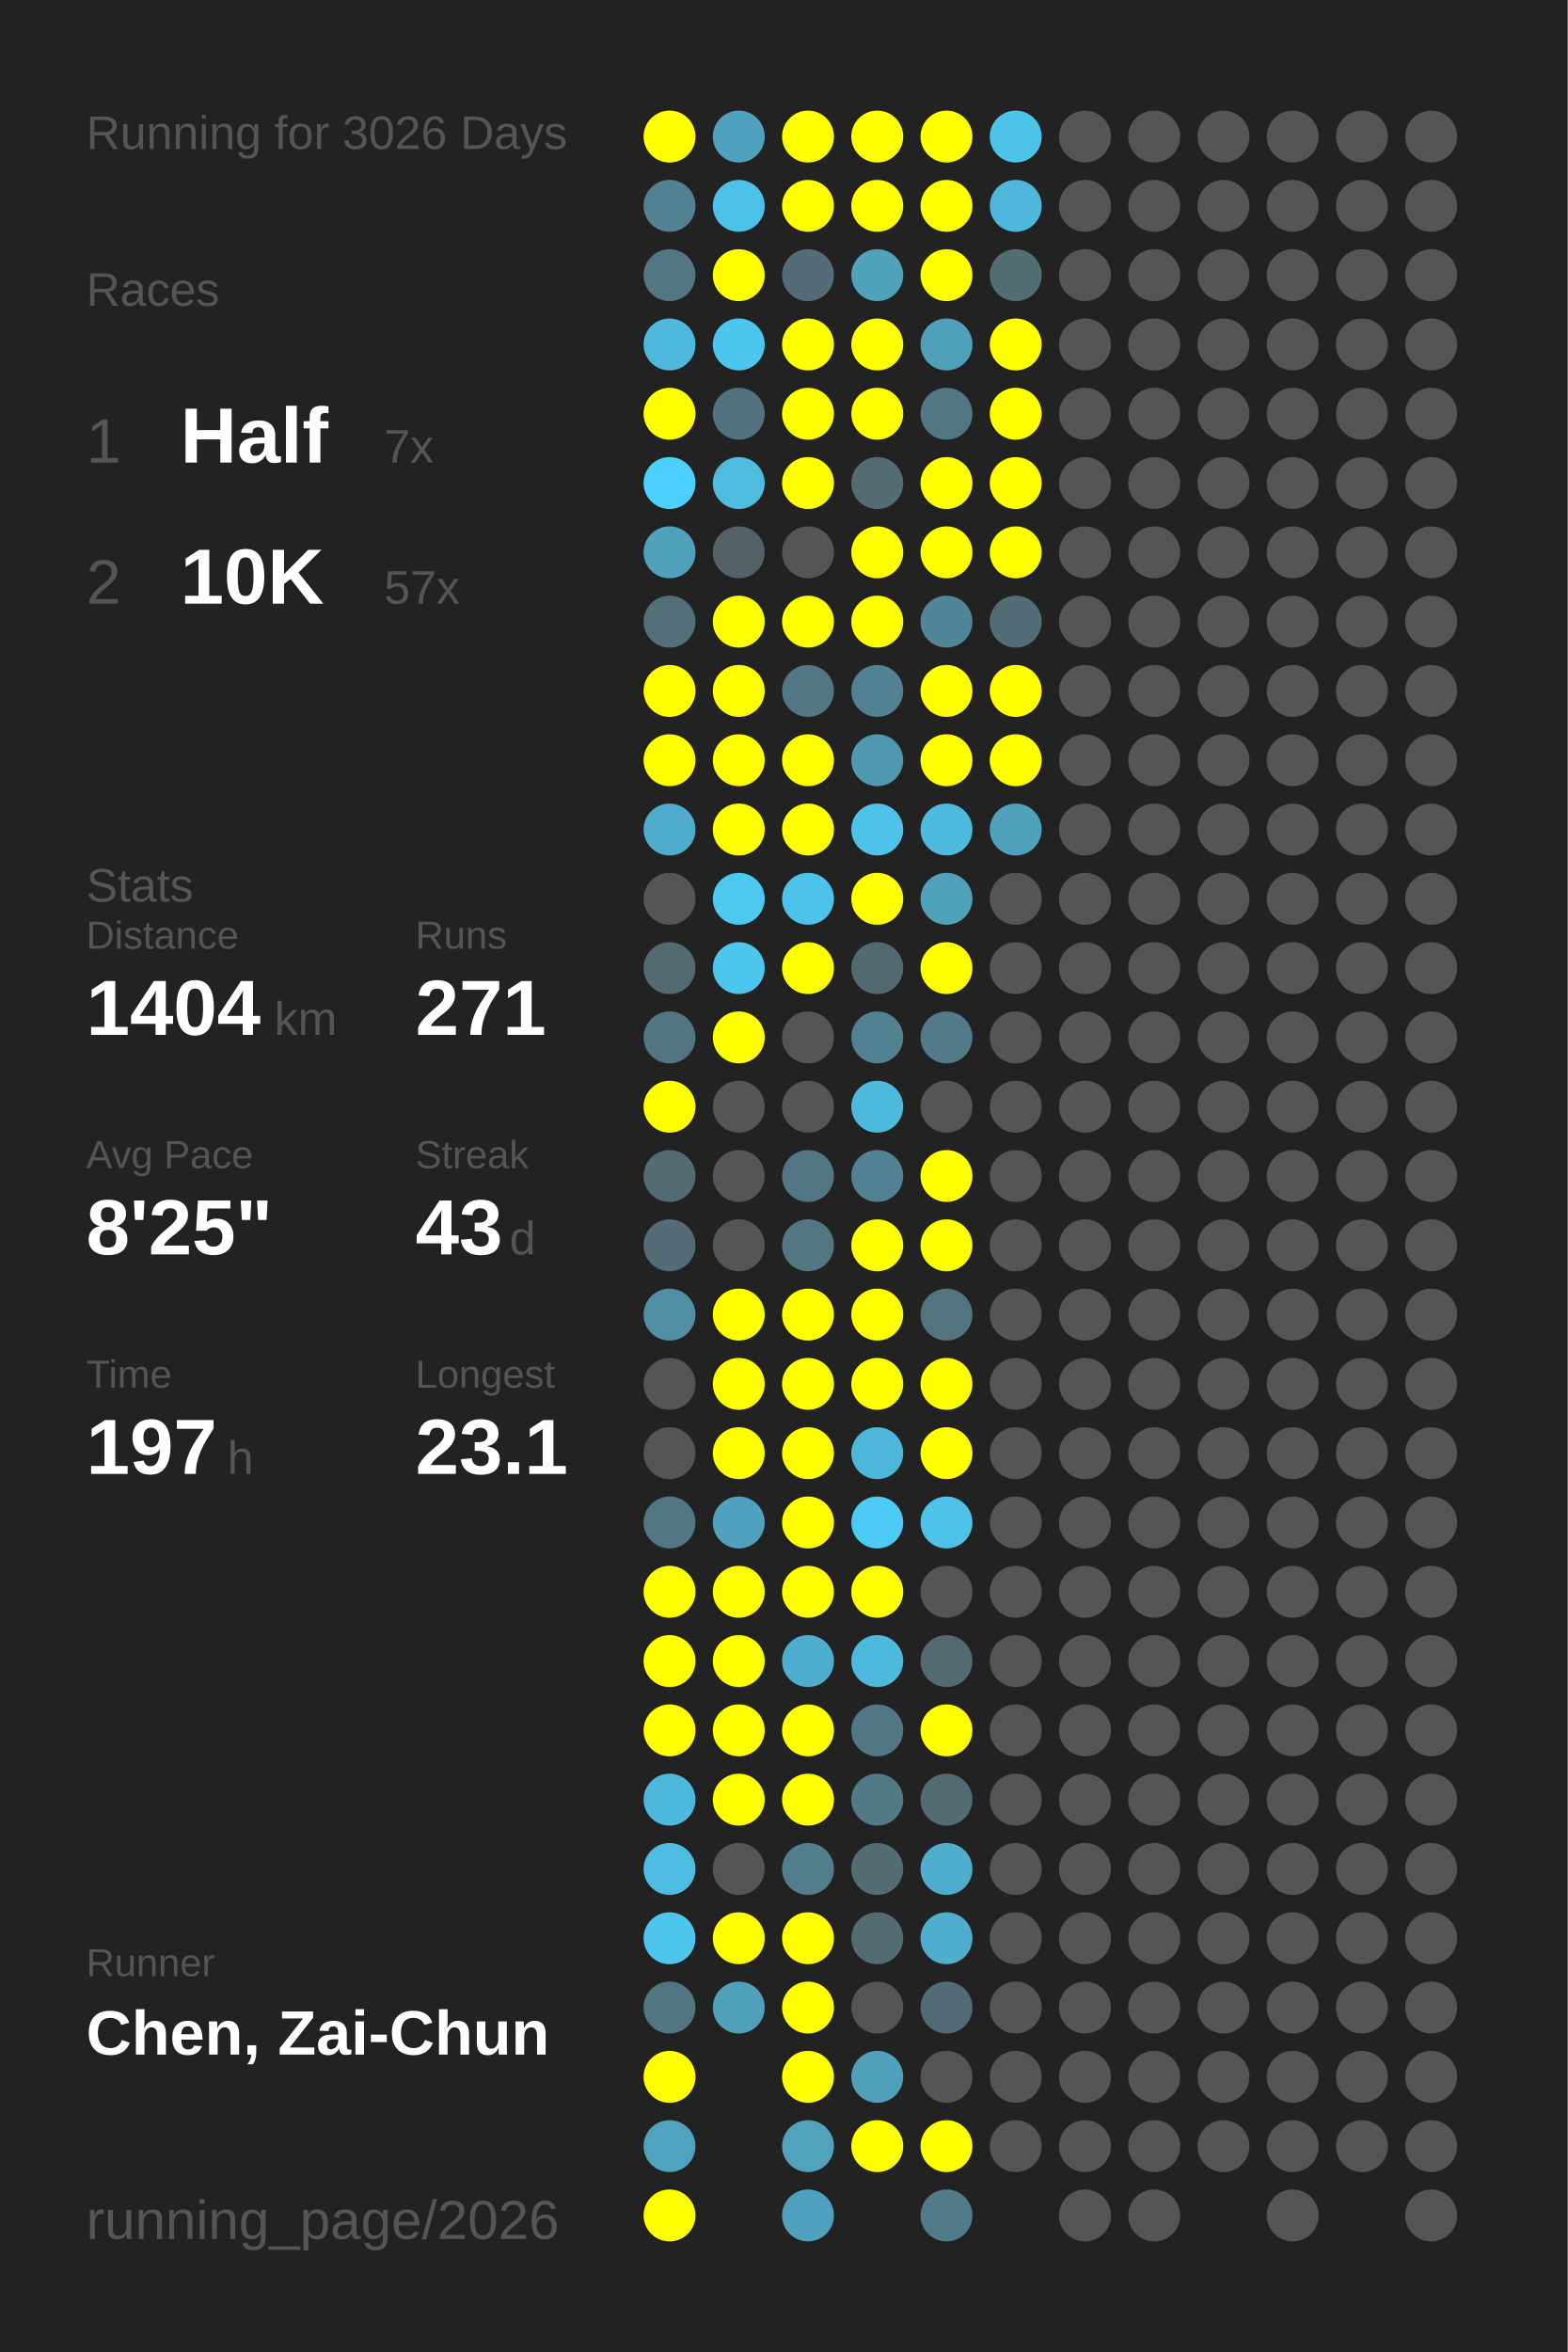
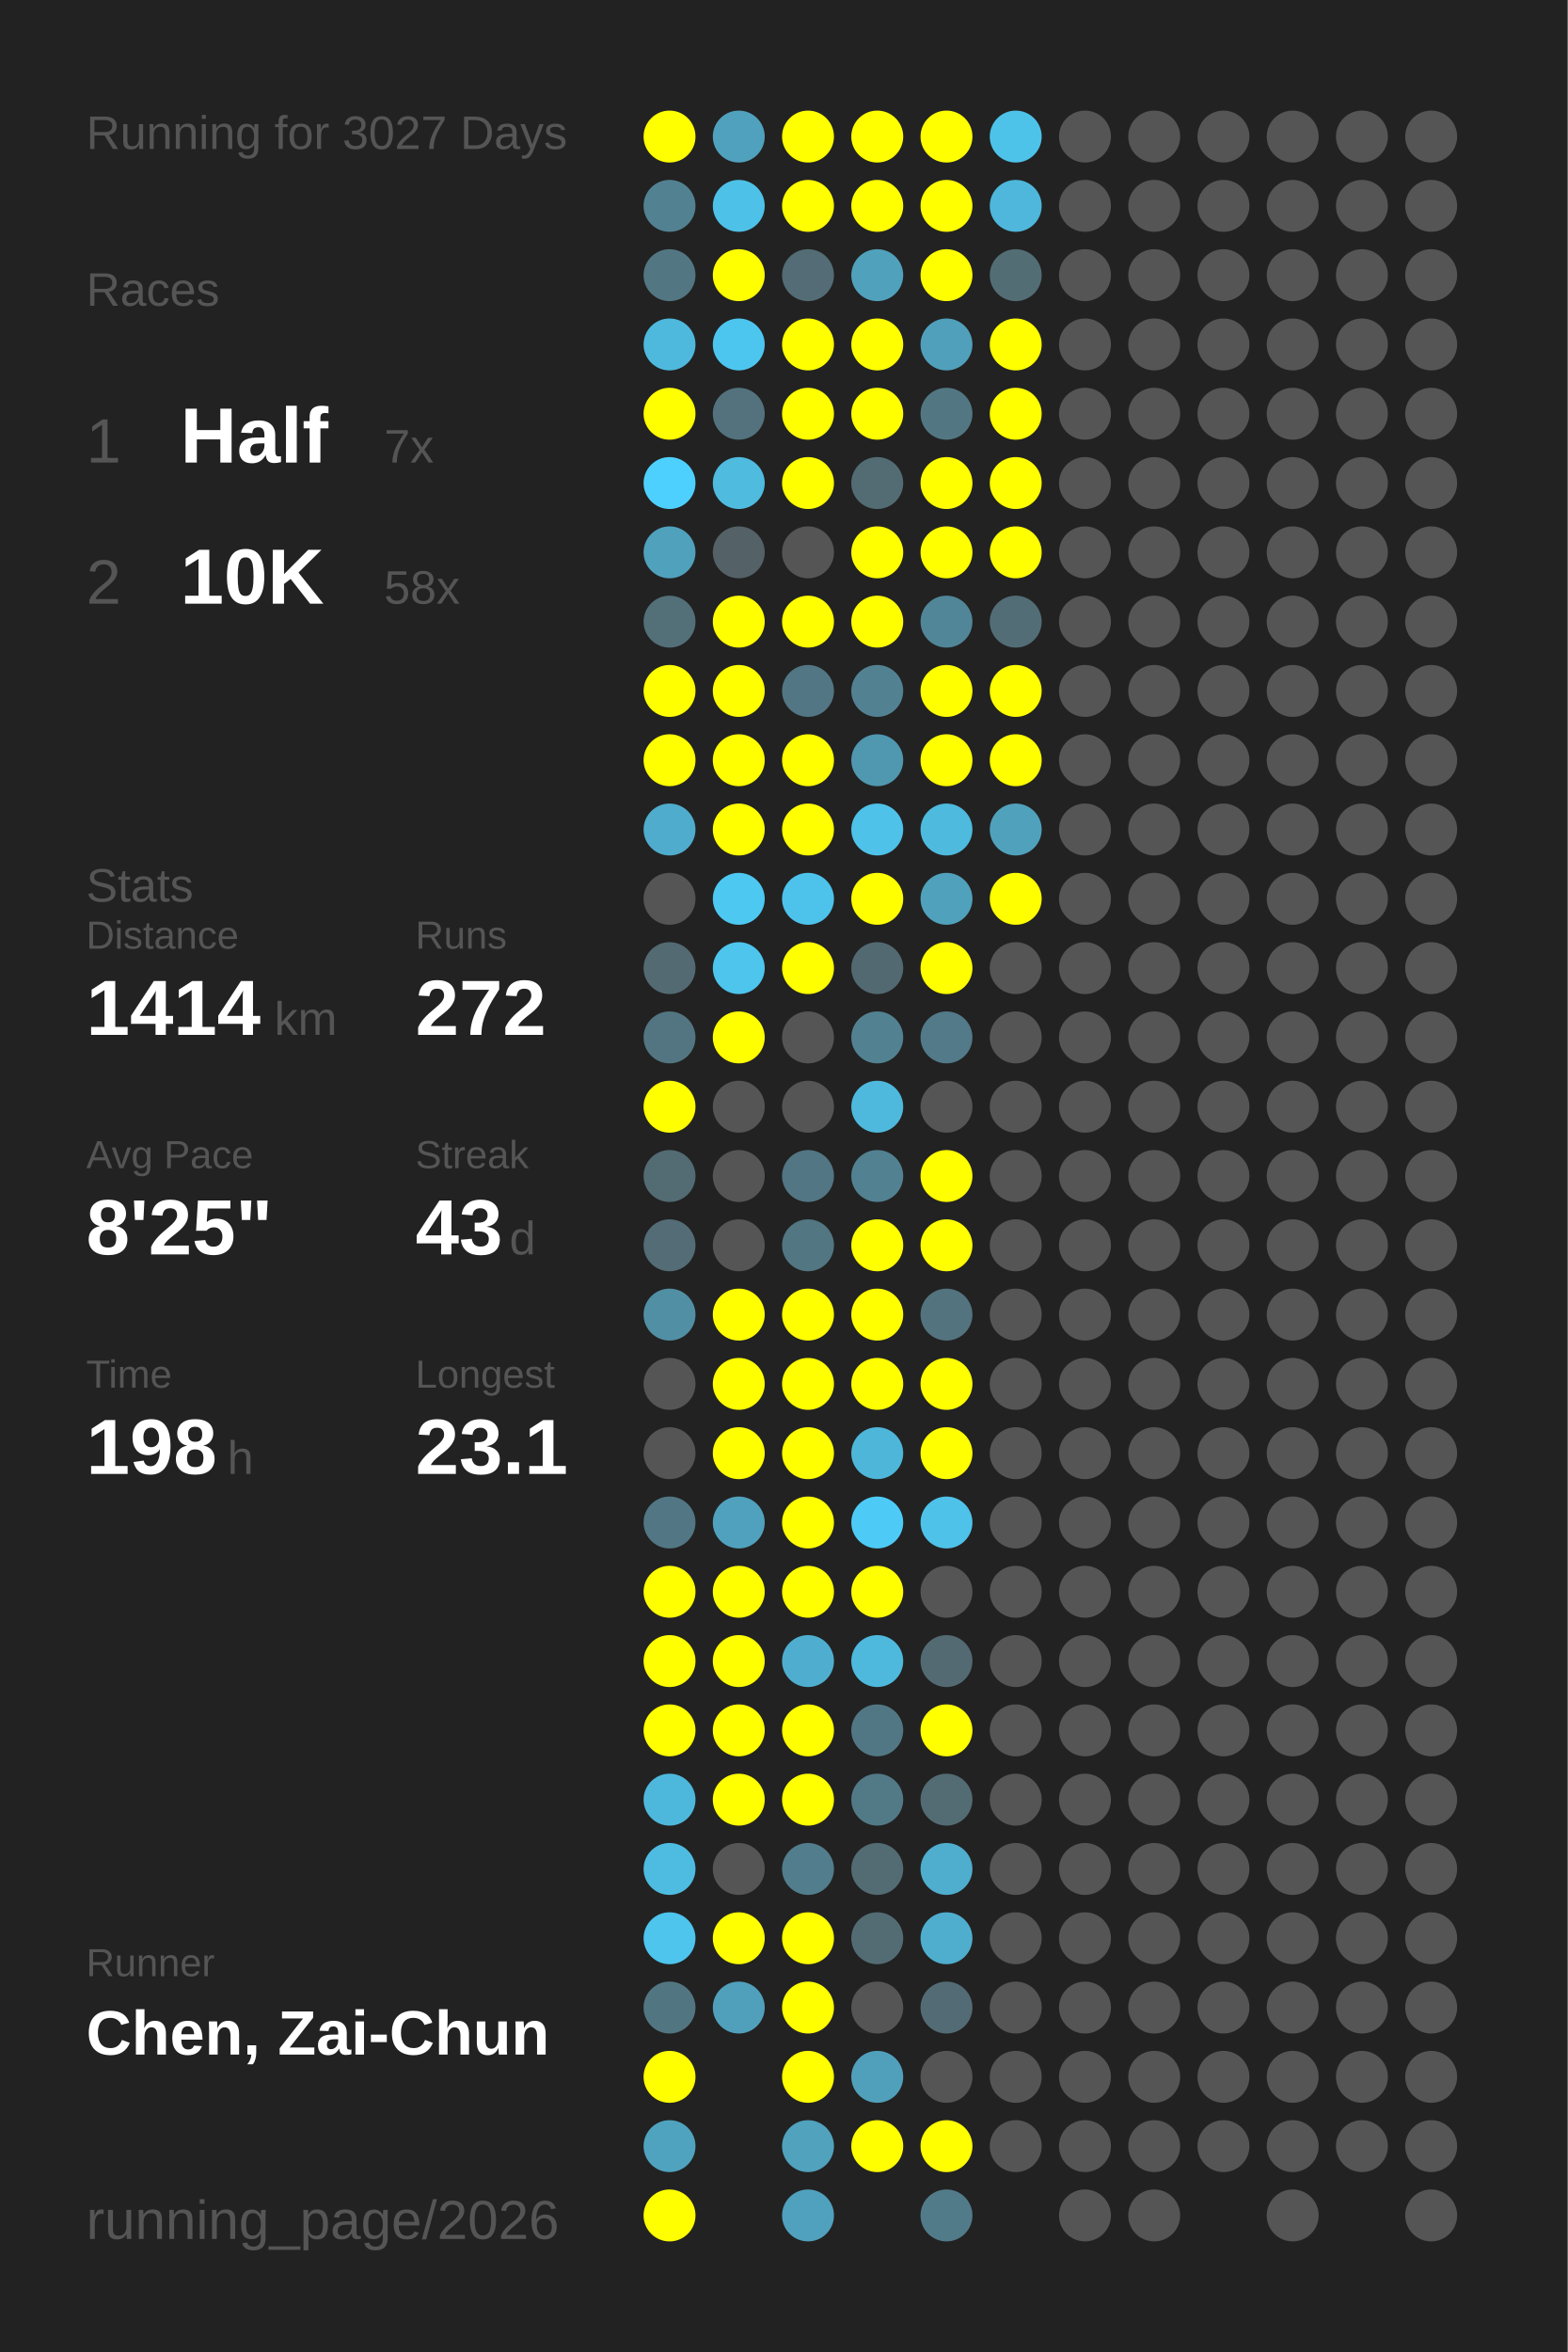
<svg xmlns="http://www.w3.org/2000/svg" baseProfile="full" height="300mm" version="1.1" viewBox="0,0,200,300" width="200mm">
  <defs />
  <rect fill="#222222" height="300" width="200" x="0" y="0" />
-   <text fill="#555555" style="font-size:6px; font-family:Arial;" x="11" y="19">Running for 3026 Days</text>
+   <text fill="#555555" style="font-size:6px; font-family:Arial;" x="11" y="19">Running for 3027 Days</text>
  <text fill="#555555" style="font-size:6px; font-family:Arial;" x="11" y="39">Races</text>
  <text fill="#555555" style="font-size:8px; font-family:Arial;" x="11" y="59">1</text>
  <text fill="#FFFFFF" style="font-size:10px; font-family:Arial; font-weight:bold;" x="23" y="59">Half</text>
  <text fill="#555555" style="font-size:6px; font-family:Arial;" x="49" y="59">7x</text>
  <text fill="#555555" style="font-size:8px; font-family:Arial;" x="11" y="77">2</text>
  <text fill="#FFFFFF" style="font-size:10px; font-family:Arial; font-weight:bold;" x="23" y="77">10K</text>
-   <text fill="#555555" style="font-size:6px; font-family:Arial;" x="49" y="77">57x</text>
+   <text fill="#555555" style="font-size:6px; font-family:Arial;" x="49" y="77">58x</text>
  <text fill="#555555" style="font-size:6px; font-family:Arial;" x="11" y="115">Stats</text>
  <text fill="#555555" style="font-size:5px; font-family:Arial;" x="11" y="121">Distance</text>
-   <text fill="#FFFFFF" style="font-size:10px; font-family:Arial; font-weight:bold;" x="11" y="132">1404</text>
+   <text fill="#FFFFFF" style="font-size:10px; font-family:Arial; font-weight:bold;" x="11" y="132">1414</text>
  <text fill="#555555" style="font-size:6px; font-family:Arial;" x="35" y="132">km</text>
  <text fill="#555555" style="font-size:5px; font-family:Arial;" x="53" y="121">Runs</text>
-   <text fill="#FFFFFF" style="font-size:10px; font-family:Arial; font-weight:bold;" x="53" y="132">271</text>
+   <text fill="#FFFFFF" style="font-size:10px; font-family:Arial; font-weight:bold;" x="53" y="132">272</text>
  <text fill="#555555" style="font-size:5px; font-family:Arial;" x="11" y="149">Avg Pace</text>
  <text fill="#FFFFFF" style="font-size:10px; font-family:Arial; font-weight:bold;" x="11" y="160">8'25"</text>
  <text fill="#555555" style="font-size:5px; font-family:Arial;" x="53" y="149">Streak</text>
  <text fill="#FFFFFF" style="font-size:10px; font-family:Arial; font-weight:bold;" x="53" y="160">43</text>
  <text fill="#555555" style="font-size:6px; font-family:Arial;" x="65" y="160">d</text>
  <text fill="#555555" style="font-size:5px; font-family:Arial;" x="11" y="177">Time</text>
-   <text fill="#FFFFFF" style="font-size:10px; font-family:Arial; font-weight:bold;" x="11" y="188">197</text>
+   <text fill="#FFFFFF" style="font-size:10px; font-family:Arial; font-weight:bold;" x="11" y="188">198</text>
  <text fill="#555555" style="font-size:6px; font-family:Arial;" x="29" y="188">h</text>
  <text fill="#555555" style="font-size:5px; font-family:Arial;" x="53" y="177">Longest</text>
  <text fill="#FFFFFF" style="font-size:10px; font-family:Arial; font-weight:bold;" x="53" y="188">23.1</text>
  <text fill="#555555" style="font-size:5px; font-family:Arial;" x="11" y="252.065">Runner</text>
  <text fill="#FFFFFF" style="font-size:8px; font-family:Arial; font-weight:bold;" x="11" y="262.065">Chen, Zai-Chun</text>
  <text fill="#555555" style="font-size:7px; font-family:Arial;" x="11" y="285.581">running_page/2026</text>
  <circle cx="85.417" cy="17.419" fill="#FFFF00" r="3.312" />
  <circle cx="85.417" cy="26.258" fill="#528292" r="3.312" />
  <circle cx="85.417" cy="35.097" fill="#527682" r="3.312" />
  <circle cx="85.417" cy="43.935" fill="#4eb9dd" r="3.312" />
  <circle cx="85.417" cy="52.774" fill="#FFFF00" r="3.312" />
  <circle cx="85.417" cy="61.613" fill="#4dd0fd" r="3.312" />
  <circle cx="85.417" cy="70.452" fill="#50a1bc" r="3.312" />
  <circle cx="85.417" cy="79.29" fill="#536f78" r="3.312" />
  <circle cx="85.417" cy="88.129" fill="#FFFF00" r="3.312" />
  <circle cx="85.417" cy="96.968" fill="#FFFF00" r="3.312" />
  <circle cx="85.417" cy="105.806" fill="#4faccc" r="3.312" />
  <circle cx="85.417" cy="114.645" fill="#555555" r="3.312" />
  <circle cx="85.417" cy="123.484" fill="#536a72" r="3.312" />
  <circle cx="85.417" cy="132.323" fill="#527581" r="3.312" />
  <circle cx="85.417" cy="141.161" fill="#FFFF00" r="3.312" />
  <circle cx="85.417" cy="150" fill="#536b73" r="3.312" />
  <circle cx="85.417" cy="158.839" fill="#536c75" r="3.312" />
  <circle cx="85.417" cy="167.677" fill="#518fa4" r="3.312" />
  <circle cx="85.417" cy="176.516" fill="#555555" r="3.312" />
  <circle cx="85.417" cy="185.355" fill="#555555" r="3.312" />
  <circle cx="85.417" cy="194.194" fill="#527683" r="3.312" />
  <circle cx="85.417" cy="203.032" fill="#FFFF00" r="3.312" />
  <circle cx="85.417" cy="211.871" fill="#FFFF00" r="3.312" />
  <circle cx="85.417" cy="220.71" fill="#FFFF00" r="3.312" />
  <circle cx="85.417" cy="229.548" fill="#4eb8dc" r="3.312" />
  <circle cx="85.417" cy="238.387" fill="#4ebce1" r="3.312" />
  <circle cx="85.417" cy="247.226" fill="#4dc5ed" r="3.312" />
  <circle cx="85.417" cy="256.065" fill="#527681" r="3.312" />
  <circle cx="85.417" cy="264.903" fill="#FFFF00" r="3.312" />
  <circle cx="85.417" cy="273.742" fill="#4fa3bf" r="3.312" />
  <circle cx="85.417" cy="282.581" fill="#FFFF00" r="3.312" />
  <circle cx="94.25" cy="17.419" fill="#50a1bd" r="3.312" />
  <circle cx="94.25" cy="26.258" fill="#4ec1e8" r="3.312" />
  <circle cx="94.25" cy="35.097" fill="#FFFF00" r="3.312" />
  <circle cx="94.25" cy="43.935" fill="#4dc6ef" r="3.312" />
  <circle cx="94.25" cy="52.774" fill="#53727d" r="3.312" />
  <circle cx="94.25" cy="61.613" fill="#4ebbdf" r="3.312" />
  <circle cx="94.25" cy="70.452" fill="#546166" r="3.312" />
  <circle cx="94.25" cy="79.29" fill="#FFFF00" r="3.312" />
  <circle cx="94.25" cy="88.129" fill="#FFFF00" r="3.312" />
  <circle cx="94.25" cy="96.968" fill="#FFFF00" r="3.312" />
  <circle cx="94.25" cy="105.806" fill="#FFFF00" r="3.312" />
  <circle cx="94.25" cy="114.645" fill="#4dc8f1" r="3.312" />
  <circle cx="94.25" cy="123.484" fill="#4dc5ed" r="3.312" />
  <circle cx="94.25" cy="132.323" fill="#FFFF00" r="3.312" />
  <circle cx="94.25" cy="141.161" fill="#555555" r="3.312" />
  <circle cx="94.25" cy="150" fill="#555555" r="3.312" />
  <circle cx="94.25" cy="158.839" fill="#555555" r="3.312" />
  <circle cx="94.25" cy="167.677" fill="#FFFF00" r="3.312" />
  <circle cx="94.25" cy="176.516" fill="#FFFF00" r="3.312" />
  <circle cx="94.25" cy="185.355" fill="#FFFF00" r="3.312" />
  <circle cx="94.25" cy="194.194" fill="#50a1bd" r="3.312" />
  <circle cx="94.25" cy="203.032" fill="#FFFF00" r="3.312" />
  <circle cx="94.25" cy="211.871" fill="#FFFF00" r="3.312" />
  <circle cx="94.25" cy="220.71" fill="#FFFF00" r="3.312" />
  <circle cx="94.25" cy="229.548" fill="#FFFF00" r="3.312" />
  <circle cx="94.25" cy="238.387" fill="#555555" r="3.312" />
  <circle cx="94.25" cy="247.226" fill="#FFFF00" r="3.312" />
  <circle cx="94.25" cy="256.065" fill="#50a0bb" r="3.312" />
  <circle cx="103.083" cy="17.419" fill="#FFFF00" r="3.312" />
  <circle cx="103.083" cy="26.258" fill="#FFFF00" r="3.312" />
  <circle cx="103.083" cy="35.097" fill="#536c75" r="3.312" />
  <circle cx="103.083" cy="43.935" fill="#FFFF00" r="3.312" />
  <circle cx="103.083" cy="52.774" fill="#FFFF00" r="3.312" />
  <circle cx="103.083" cy="61.613" fill="#FFFF00" r="3.312" />
  <circle cx="103.083" cy="70.452" fill="#555555" r="3.312" />
  <circle cx="103.083" cy="79.29" fill="#FFFF00" r="3.312" />
  <circle cx="103.083" cy="88.129" fill="#527683" r="3.312" />
  <circle cx="103.083" cy="96.968" fill="#FFFF00" r="3.312" />
  <circle cx="103.083" cy="105.806" fill="#FFFF00" r="3.312" />
  <circle cx="103.083" cy="114.645" fill="#4dc3eb" r="3.312" />
  <circle cx="103.083" cy="123.484" fill="#FFFF00" r="3.312" />
  <circle cx="103.083" cy="132.323" fill="#555555" r="3.312" />
  <circle cx="103.083" cy="141.161" fill="#555555" r="3.312" />
  <circle cx="103.083" cy="150" fill="#527683" r="3.312" />
  <circle cx="103.083" cy="158.839" fill="#527682" r="3.312" />
  <circle cx="103.083" cy="167.677" fill="#FFFF00" r="3.312" />
  <circle cx="103.083" cy="176.516" fill="#FFFF00" r="3.312" />
  <circle cx="103.083" cy="185.355" fill="#FFFF00" r="3.312" />
  <circle cx="103.083" cy="194.194" fill="#FFFF00" r="3.312" />
  <circle cx="103.083" cy="203.032" fill="#FFFF00" r="3.312" />
  <circle cx="103.083" cy="211.871" fill="#4faecf" r="3.312" />
  <circle cx="103.083" cy="220.71" fill="#FFFF00" r="3.312" />
  <circle cx="103.083" cy="229.548" fill="#FFFF00" r="3.312" />
  <circle cx="103.083" cy="238.387" fill="#527d8c" r="3.312" />
  <circle cx="103.083" cy="247.226" fill="#FFFF00" r="3.312" />
  <circle cx="103.083" cy="256.065" fill="#FFFF00" r="3.312" />
  <circle cx="103.083" cy="264.903" fill="#FFFF00" r="3.312" />
  <circle cx="103.083" cy="273.742" fill="#50a2bd" r="3.312" />
  <circle cx="103.083" cy="282.581" fill="#50a1bd" r="3.312" />
  <circle cx="111.917" cy="17.419" fill="#FFFF00" r="3.312" />
  <circle cx="111.917" cy="26.258" fill="#FFFF00" r="3.312" />
  <circle cx="111.917" cy="35.097" fill="#50a1bc" r="3.312" />
  <circle cx="111.917" cy="43.935" fill="#FFFF00" r="3.312" />
  <circle cx="111.917" cy="52.774" fill="#FFFF00" r="3.312" />
  <circle cx="111.917" cy="61.613" fill="#536c74" r="3.312" />
  <circle cx="111.917" cy="70.452" fill="#FFFF00" r="3.312" />
  <circle cx="111.917" cy="79.29" fill="#FFFF00" r="3.312" />
  <circle cx="111.917" cy="88.129" fill="#528292" r="3.312" />
  <circle cx="111.917" cy="96.968" fill="#5097b0" r="3.312" />
  <circle cx="111.917" cy="105.806" fill="#4ec2e9" r="3.312" />
  <circle cx="111.917" cy="114.645" fill="#FFFF00" r="3.312" />
  <circle cx="111.917" cy="123.484" fill="#536971" r="3.312" />
  <circle cx="111.917" cy="132.323" fill="#528292" r="3.312" />
  <circle cx="111.917" cy="141.161" fill="#4eb9dd" r="3.312" />
  <circle cx="111.917" cy="150" fill="#528191" r="3.312" />
  <circle cx="111.917" cy="158.839" fill="#FFFF00" r="3.312" />
  <circle cx="111.917" cy="167.677" fill="#FFFF00" r="3.312" />
  <circle cx="111.917" cy="176.516" fill="#FFFF00" r="3.312" />
  <circle cx="111.917" cy="185.355" fill="#4eb6d9" r="3.312" />
  <circle cx="111.917" cy="194.194" fill="#4dcbf6" r="3.312" />
  <circle cx="111.917" cy="203.032" fill="#FFFF00" r="3.312" />
  <circle cx="111.917" cy="211.871" fill="#4eb9dd" r="3.312" />
  <circle cx="111.917" cy="220.71" fill="#527784" r="3.312" />
  <circle cx="111.917" cy="229.548" fill="#527986" r="3.312" />
  <circle cx="111.917" cy="238.387" fill="#536b73" r="3.312" />
  <circle cx="111.917" cy="247.226" fill="#536c74" r="3.312" />
  <circle cx="111.917" cy="256.065" fill="#555555" r="3.312" />
  <circle cx="111.917" cy="264.903" fill="#50a0bc" r="3.312" />
  <circle cx="111.917" cy="273.742" fill="#FFFF00" r="3.312" />
  <circle cx="120.75" cy="17.419" fill="#FFFF00" r="3.312" />
  <circle cx="120.75" cy="26.258" fill="#FFFF00" r="3.312" />
  <circle cx="120.75" cy="35.097" fill="#FFFF00" r="3.312" />
  <circle cx="120.75" cy="43.935" fill="#50a0bb" r="3.312" />
  <circle cx="120.75" cy="52.774" fill="#527783" r="3.312" />
  <circle cx="120.75" cy="61.613" fill="#FFFF00" r="3.312" />
  <circle cx="120.75" cy="70.452" fill="#FFFF00" r="3.312" />
  <circle cx="120.75" cy="79.29" fill="#518698" r="3.312" />
  <circle cx="120.75" cy="88.129" fill="#FFFF00" r="3.312" />
  <circle cx="120.75" cy="96.968" fill="#FFFF00" r="3.312" />
  <circle cx="120.75" cy="105.806" fill="#4ebade" r="3.312" />
  <circle cx="120.75" cy="114.645" fill="#50a1bc" r="3.312" />
  <circle cx="120.75" cy="123.484" fill="#FFFF00" r="3.312" />
  <circle cx="120.75" cy="132.323" fill="#527a88" r="3.312" />
  <circle cx="120.75" cy="141.161" fill="#555555" r="3.312" />
  <circle cx="120.75" cy="150" fill="#FFFF00" r="3.312" />
  <circle cx="120.75" cy="158.839" fill="#FFFF00" r="3.312" />
  <circle cx="120.75" cy="167.677" fill="#53737e" r="3.312" />
  <circle cx="120.75" cy="176.516" fill="#FFFF00" r="3.312" />
  <circle cx="120.75" cy="185.355" fill="#FFFF00" r="3.312" />
  <circle cx="120.75" cy="194.194" fill="#4ec2e9" r="3.312" />
  <circle cx="120.75" cy="203.032" fill="#555555" r="3.312" />
  <circle cx="120.75" cy="211.871" fill="#536a72" r="3.312" />
  <circle cx="120.75" cy="220.71" fill="#FFFF00" r="3.312" />
  <circle cx="120.75" cy="229.548" fill="#536b73" r="3.312" />
  <circle cx="120.75" cy="238.387" fill="#4fadcd" r="3.312" />
  <circle cx="120.75" cy="247.226" fill="#4faece" r="3.312" />
  <circle cx="120.75" cy="256.065" fill="#536b74" r="3.312" />
  <circle cx="120.75" cy="264.903" fill="#555555" r="3.312" />
  <circle cx="120.75" cy="273.742" fill="#FFFF00" r="3.312" />
  <circle cx="120.75" cy="282.581" fill="#527b89" r="3.312" />
  <circle cx="129.583" cy="17.419" fill="#4dc3ea" r="3.312" />
  <circle cx="129.583" cy="26.258" fill="#4eb7db" r="3.312" />
  <circle cx="129.583" cy="35.097" fill="#536d75" r="3.312" />
  <circle cx="129.583" cy="43.935" fill="#FFFF00" r="3.312" />
  <circle cx="129.583" cy="52.774" fill="#FFFF00" r="3.312" />
  <circle cx="129.583" cy="61.613" fill="#FFFF00" r="3.312" />
  <circle cx="129.583" cy="70.452" fill="#FFFF00" r="3.312" />
  <circle cx="129.583" cy="79.29" fill="#536d76" r="3.312" />
  <circle cx="129.583" cy="88.129" fill="#FFFF00" r="3.312" />
  <circle cx="129.583" cy="96.968" fill="#FFFF00" r="3.312" />
  <circle cx="129.583" cy="105.806" fill="#50a1bc" r="3.312" />
-   <circle cx="129.583" cy="114.645" fill="#555555" r="3.312" />
+   <circle cx="129.583" cy="114.645" fill="#FFFF00" r="3.312" />
  <circle cx="129.583" cy="123.484" fill="#555555" r="3.312" />
  <circle cx="129.583" cy="132.323" fill="#555555" r="3.312" />
  <circle cx="129.583" cy="141.161" fill="#555555" r="3.312" />
  <circle cx="129.583" cy="150" fill="#555555" r="3.312" />
  <circle cx="129.583" cy="158.839" fill="#555555" r="3.312" />
  <circle cx="129.583" cy="167.677" fill="#555555" r="3.312" />
  <circle cx="129.583" cy="176.516" fill="#555555" r="3.312" />
  <circle cx="129.583" cy="185.355" fill="#555555" r="3.312" />
  <circle cx="129.583" cy="194.194" fill="#555555" r="3.312" />
  <circle cx="129.583" cy="203.032" fill="#555555" r="3.312" />
  <circle cx="129.583" cy="211.871" fill="#555555" r="3.312" />
  <circle cx="129.583" cy="220.71" fill="#555555" r="3.312" />
  <circle cx="129.583" cy="229.548" fill="#555555" r="3.312" />
  <circle cx="129.583" cy="238.387" fill="#555555" r="3.312" />
  <circle cx="129.583" cy="247.226" fill="#555555" r="3.312" />
  <circle cx="129.583" cy="256.065" fill="#555555" r="3.312" />
  <circle cx="129.583" cy="264.903" fill="#555555" r="3.312" />
  <circle cx="129.583" cy="273.742" fill="#555555" r="3.312" />
  <circle cx="138.417" cy="17.419" fill="#555555" r="3.312" />
  <circle cx="138.417" cy="26.258" fill="#555555" r="3.312" />
  <circle cx="138.417" cy="35.097" fill="#555555" r="3.312" />
  <circle cx="138.417" cy="43.935" fill="#555555" r="3.312" />
  <circle cx="138.417" cy="52.774" fill="#555555" r="3.312" />
  <circle cx="138.417" cy="61.613" fill="#555555" r="3.312" />
  <circle cx="138.417" cy="70.452" fill="#555555" r="3.312" />
  <circle cx="138.417" cy="79.29" fill="#555555" r="3.312" />
  <circle cx="138.417" cy="88.129" fill="#555555" r="3.312" />
  <circle cx="138.417" cy="96.968" fill="#555555" r="3.312" />
  <circle cx="138.417" cy="105.806" fill="#555555" r="3.312" />
  <circle cx="138.417" cy="114.645" fill="#555555" r="3.312" />
  <circle cx="138.417" cy="123.484" fill="#555555" r="3.312" />
  <circle cx="138.417" cy="132.323" fill="#555555" r="3.312" />
  <circle cx="138.417" cy="141.161" fill="#555555" r="3.312" />
  <circle cx="138.417" cy="150" fill="#555555" r="3.312" />
  <circle cx="138.417" cy="158.839" fill="#555555" r="3.312" />
  <circle cx="138.417" cy="167.677" fill="#555555" r="3.312" />
  <circle cx="138.417" cy="176.516" fill="#555555" r="3.312" />
  <circle cx="138.417" cy="185.355" fill="#555555" r="3.312" />
  <circle cx="138.417" cy="194.194" fill="#555555" r="3.312" />
  <circle cx="138.417" cy="203.032" fill="#555555" r="3.312" />
  <circle cx="138.417" cy="211.871" fill="#555555" r="3.312" />
  <circle cx="138.417" cy="220.71" fill="#555555" r="3.312" />
  <circle cx="138.417" cy="229.548" fill="#555555" r="3.312" />
  <circle cx="138.417" cy="238.387" fill="#555555" r="3.312" />
  <circle cx="138.417" cy="247.226" fill="#555555" r="3.312" />
  <circle cx="138.417" cy="256.065" fill="#555555" r="3.312" />
  <circle cx="138.417" cy="264.903" fill="#555555" r="3.312" />
  <circle cx="138.417" cy="273.742" fill="#555555" r="3.312" />
  <circle cx="138.417" cy="282.581" fill="#555555" r="3.312" />
  <circle cx="147.25" cy="17.419" fill="#555555" r="3.312" />
  <circle cx="147.25" cy="26.258" fill="#555555" r="3.312" />
  <circle cx="147.25" cy="35.097" fill="#555555" r="3.312" />
  <circle cx="147.25" cy="43.935" fill="#555555" r="3.312" />
  <circle cx="147.25" cy="52.774" fill="#555555" r="3.312" />
  <circle cx="147.25" cy="61.613" fill="#555555" r="3.312" />
  <circle cx="147.25" cy="70.452" fill="#555555" r="3.312" />
  <circle cx="147.25" cy="79.29" fill="#555555" r="3.312" />
  <circle cx="147.25" cy="88.129" fill="#555555" r="3.312" />
  <circle cx="147.25" cy="96.968" fill="#555555" r="3.312" />
  <circle cx="147.25" cy="105.806" fill="#555555" r="3.312" />
  <circle cx="147.25" cy="114.645" fill="#555555" r="3.312" />
  <circle cx="147.25" cy="123.484" fill="#555555" r="3.312" />
  <circle cx="147.25" cy="132.323" fill="#555555" r="3.312" />
  <circle cx="147.25" cy="141.161" fill="#555555" r="3.312" />
  <circle cx="147.25" cy="150" fill="#555555" r="3.312" />
  <circle cx="147.25" cy="158.839" fill="#555555" r="3.312" />
  <circle cx="147.25" cy="167.677" fill="#555555" r="3.312" />
  <circle cx="147.25" cy="176.516" fill="#555555" r="3.312" />
  <circle cx="147.25" cy="185.355" fill="#555555" r="3.312" />
  <circle cx="147.25" cy="194.194" fill="#555555" r="3.312" />
  <circle cx="147.25" cy="203.032" fill="#555555" r="3.312" />
  <circle cx="147.25" cy="211.871" fill="#555555" r="3.312" />
  <circle cx="147.25" cy="220.71" fill="#555555" r="3.312" />
  <circle cx="147.25" cy="229.548" fill="#555555" r="3.312" />
  <circle cx="147.25" cy="238.387" fill="#555555" r="3.312" />
  <circle cx="147.25" cy="247.226" fill="#555555" r="3.312" />
  <circle cx="147.25" cy="256.065" fill="#555555" r="3.312" />
  <circle cx="147.25" cy="264.903" fill="#555555" r="3.312" />
  <circle cx="147.25" cy="273.742" fill="#555555" r="3.312" />
  <circle cx="147.25" cy="282.581" fill="#555555" r="3.312" />
  <circle cx="156.083" cy="17.419" fill="#555555" r="3.312" />
  <circle cx="156.083" cy="26.258" fill="#555555" r="3.312" />
  <circle cx="156.083" cy="35.097" fill="#555555" r="3.312" />
  <circle cx="156.083" cy="43.935" fill="#555555" r="3.312" />
  <circle cx="156.083" cy="52.774" fill="#555555" r="3.312" />
  <circle cx="156.083" cy="61.613" fill="#555555" r="3.312" />
  <circle cx="156.083" cy="70.452" fill="#555555" r="3.312" />
  <circle cx="156.083" cy="79.29" fill="#555555" r="3.312" />
  <circle cx="156.083" cy="88.129" fill="#555555" r="3.312" />
  <circle cx="156.083" cy="96.968" fill="#555555" r="3.312" />
  <circle cx="156.083" cy="105.806" fill="#555555" r="3.312" />
  <circle cx="156.083" cy="114.645" fill="#555555" r="3.312" />
  <circle cx="156.083" cy="123.484" fill="#555555" r="3.312" />
  <circle cx="156.083" cy="132.323" fill="#555555" r="3.312" />
  <circle cx="156.083" cy="141.161" fill="#555555" r="3.312" />
  <circle cx="156.083" cy="150" fill="#555555" r="3.312" />
  <circle cx="156.083" cy="158.839" fill="#555555" r="3.312" />
  <circle cx="156.083" cy="167.677" fill="#555555" r="3.312" />
  <circle cx="156.083" cy="176.516" fill="#555555" r="3.312" />
  <circle cx="156.083" cy="185.355" fill="#555555" r="3.312" />
  <circle cx="156.083" cy="194.194" fill="#555555" r="3.312" />
  <circle cx="156.083" cy="203.032" fill="#555555" r="3.312" />
  <circle cx="156.083" cy="211.871" fill="#555555" r="3.312" />
  <circle cx="156.083" cy="220.71" fill="#555555" r="3.312" />
  <circle cx="156.083" cy="229.548" fill="#555555" r="3.312" />
  <circle cx="156.083" cy="238.387" fill="#555555" r="3.312" />
  <circle cx="156.083" cy="247.226" fill="#555555" r="3.312" />
  <circle cx="156.083" cy="256.065" fill="#555555" r="3.312" />
  <circle cx="156.083" cy="264.903" fill="#555555" r="3.312" />
  <circle cx="156.083" cy="273.742" fill="#555555" r="3.312" />
  <circle cx="164.917" cy="17.419" fill="#555555" r="3.312" />
  <circle cx="164.917" cy="26.258" fill="#555555" r="3.312" />
  <circle cx="164.917" cy="35.097" fill="#555555" r="3.312" />
  <circle cx="164.917" cy="43.935" fill="#555555" r="3.312" />
  <circle cx="164.917" cy="52.774" fill="#555555" r="3.312" />
  <circle cx="164.917" cy="61.613" fill="#555555" r="3.312" />
  <circle cx="164.917" cy="70.452" fill="#555555" r="3.312" />
  <circle cx="164.917" cy="79.29" fill="#555555" r="3.312" />
  <circle cx="164.917" cy="88.129" fill="#555555" r="3.312" />
  <circle cx="164.917" cy="96.968" fill="#555555" r="3.312" />
  <circle cx="164.917" cy="105.806" fill="#555555" r="3.312" />
  <circle cx="164.917" cy="114.645" fill="#555555" r="3.312" />
  <circle cx="164.917" cy="123.484" fill="#555555" r="3.312" />
  <circle cx="164.917" cy="132.323" fill="#555555" r="3.312" />
  <circle cx="164.917" cy="141.161" fill="#555555" r="3.312" />
  <circle cx="164.917" cy="150" fill="#555555" r="3.312" />
  <circle cx="164.917" cy="158.839" fill="#555555" r="3.312" />
  <circle cx="164.917" cy="167.677" fill="#555555" r="3.312" />
  <circle cx="164.917" cy="176.516" fill="#555555" r="3.312" />
  <circle cx="164.917" cy="185.355" fill="#555555" r="3.312" />
  <circle cx="164.917" cy="194.194" fill="#555555" r="3.312" />
  <circle cx="164.917" cy="203.032" fill="#555555" r="3.312" />
  <circle cx="164.917" cy="211.871" fill="#555555" r="3.312" />
  <circle cx="164.917" cy="220.71" fill="#555555" r="3.312" />
  <circle cx="164.917" cy="229.548" fill="#555555" r="3.312" />
  <circle cx="164.917" cy="238.387" fill="#555555" r="3.312" />
  <circle cx="164.917" cy="247.226" fill="#555555" r="3.312" />
  <circle cx="164.917" cy="256.065" fill="#555555" r="3.312" />
  <circle cx="164.917" cy="264.903" fill="#555555" r="3.312" />
  <circle cx="164.917" cy="273.742" fill="#555555" r="3.312" />
  <circle cx="164.917" cy="282.581" fill="#555555" r="3.312" />
  <circle cx="173.75" cy="17.419" fill="#555555" r="3.312" />
  <circle cx="173.75" cy="26.258" fill="#555555" r="3.312" />
  <circle cx="173.75" cy="35.097" fill="#555555" r="3.312" />
  <circle cx="173.75" cy="43.935" fill="#555555" r="3.312" />
  <circle cx="173.75" cy="52.774" fill="#555555" r="3.312" />
  <circle cx="173.75" cy="61.613" fill="#555555" r="3.312" />
  <circle cx="173.75" cy="70.452" fill="#555555" r="3.312" />
  <circle cx="173.75" cy="79.29" fill="#555555" r="3.312" />
  <circle cx="173.75" cy="88.129" fill="#555555" r="3.312" />
  <circle cx="173.75" cy="96.968" fill="#555555" r="3.312" />
  <circle cx="173.75" cy="105.806" fill="#555555" r="3.312" />
  <circle cx="173.75" cy="114.645" fill="#555555" r="3.312" />
  <circle cx="173.75" cy="123.484" fill="#555555" r="3.312" />
  <circle cx="173.75" cy="132.323" fill="#555555" r="3.312" />
  <circle cx="173.75" cy="141.161" fill="#555555" r="3.312" />
  <circle cx="173.75" cy="150" fill="#555555" r="3.312" />
  <circle cx="173.75" cy="158.839" fill="#555555" r="3.312" />
  <circle cx="173.75" cy="167.677" fill="#555555" r="3.312" />
  <circle cx="173.75" cy="176.516" fill="#555555" r="3.312" />
  <circle cx="173.75" cy="185.355" fill="#555555" r="3.312" />
  <circle cx="173.75" cy="194.194" fill="#555555" r="3.312" />
  <circle cx="173.75" cy="203.032" fill="#555555" r="3.312" />
  <circle cx="173.75" cy="211.871" fill="#555555" r="3.312" />
  <circle cx="173.75" cy="220.71" fill="#555555" r="3.312" />
  <circle cx="173.75" cy="229.548" fill="#555555" r="3.312" />
  <circle cx="173.75" cy="238.387" fill="#555555" r="3.312" />
  <circle cx="173.75" cy="247.226" fill="#555555" r="3.312" />
  <circle cx="173.75" cy="256.065" fill="#555555" r="3.312" />
  <circle cx="173.75" cy="264.903" fill="#555555" r="3.312" />
  <circle cx="173.75" cy="273.742" fill="#555555" r="3.312" />
  <circle cx="182.583" cy="17.419" fill="#555555" r="3.312" />
  <circle cx="182.583" cy="26.258" fill="#555555" r="3.312" />
  <circle cx="182.583" cy="35.097" fill="#555555" r="3.312" />
  <circle cx="182.583" cy="43.935" fill="#555555" r="3.312" />
  <circle cx="182.583" cy="52.774" fill="#555555" r="3.312" />
  <circle cx="182.583" cy="61.613" fill="#555555" r="3.312" />
  <circle cx="182.583" cy="70.452" fill="#555555" r="3.312" />
  <circle cx="182.583" cy="79.29" fill="#555555" r="3.312" />
  <circle cx="182.583" cy="88.129" fill="#555555" r="3.312" />
  <circle cx="182.583" cy="96.968" fill="#555555" r="3.312" />
  <circle cx="182.583" cy="105.806" fill="#555555" r="3.312" />
  <circle cx="182.583" cy="114.645" fill="#555555" r="3.312" />
  <circle cx="182.583" cy="123.484" fill="#555555" r="3.312" />
  <circle cx="182.583" cy="132.323" fill="#555555" r="3.312" />
  <circle cx="182.583" cy="141.161" fill="#555555" r="3.312" />
  <circle cx="182.583" cy="150" fill="#555555" r="3.312" />
  <circle cx="182.583" cy="158.839" fill="#555555" r="3.312" />
  <circle cx="182.583" cy="167.677" fill="#555555" r="3.312" />
  <circle cx="182.583" cy="176.516" fill="#555555" r="3.312" />
  <circle cx="182.583" cy="185.355" fill="#555555" r="3.312" />
  <circle cx="182.583" cy="194.194" fill="#555555" r="3.312" />
  <circle cx="182.583" cy="203.032" fill="#555555" r="3.312" />
  <circle cx="182.583" cy="211.871" fill="#555555" r="3.312" />
  <circle cx="182.583" cy="220.71" fill="#555555" r="3.312" />
  <circle cx="182.583" cy="229.548" fill="#555555" r="3.312" />
  <circle cx="182.583" cy="238.387" fill="#555555" r="3.312" />
  <circle cx="182.583" cy="247.226" fill="#555555" r="3.312" />
  <circle cx="182.583" cy="256.065" fill="#555555" r="3.312" />
  <circle cx="182.583" cy="264.903" fill="#555555" r="3.312" />
  <circle cx="182.583" cy="273.742" fill="#555555" r="3.312" />
  <circle cx="182.583" cy="282.581" fill="#555555" r="3.312" />
</svg>
